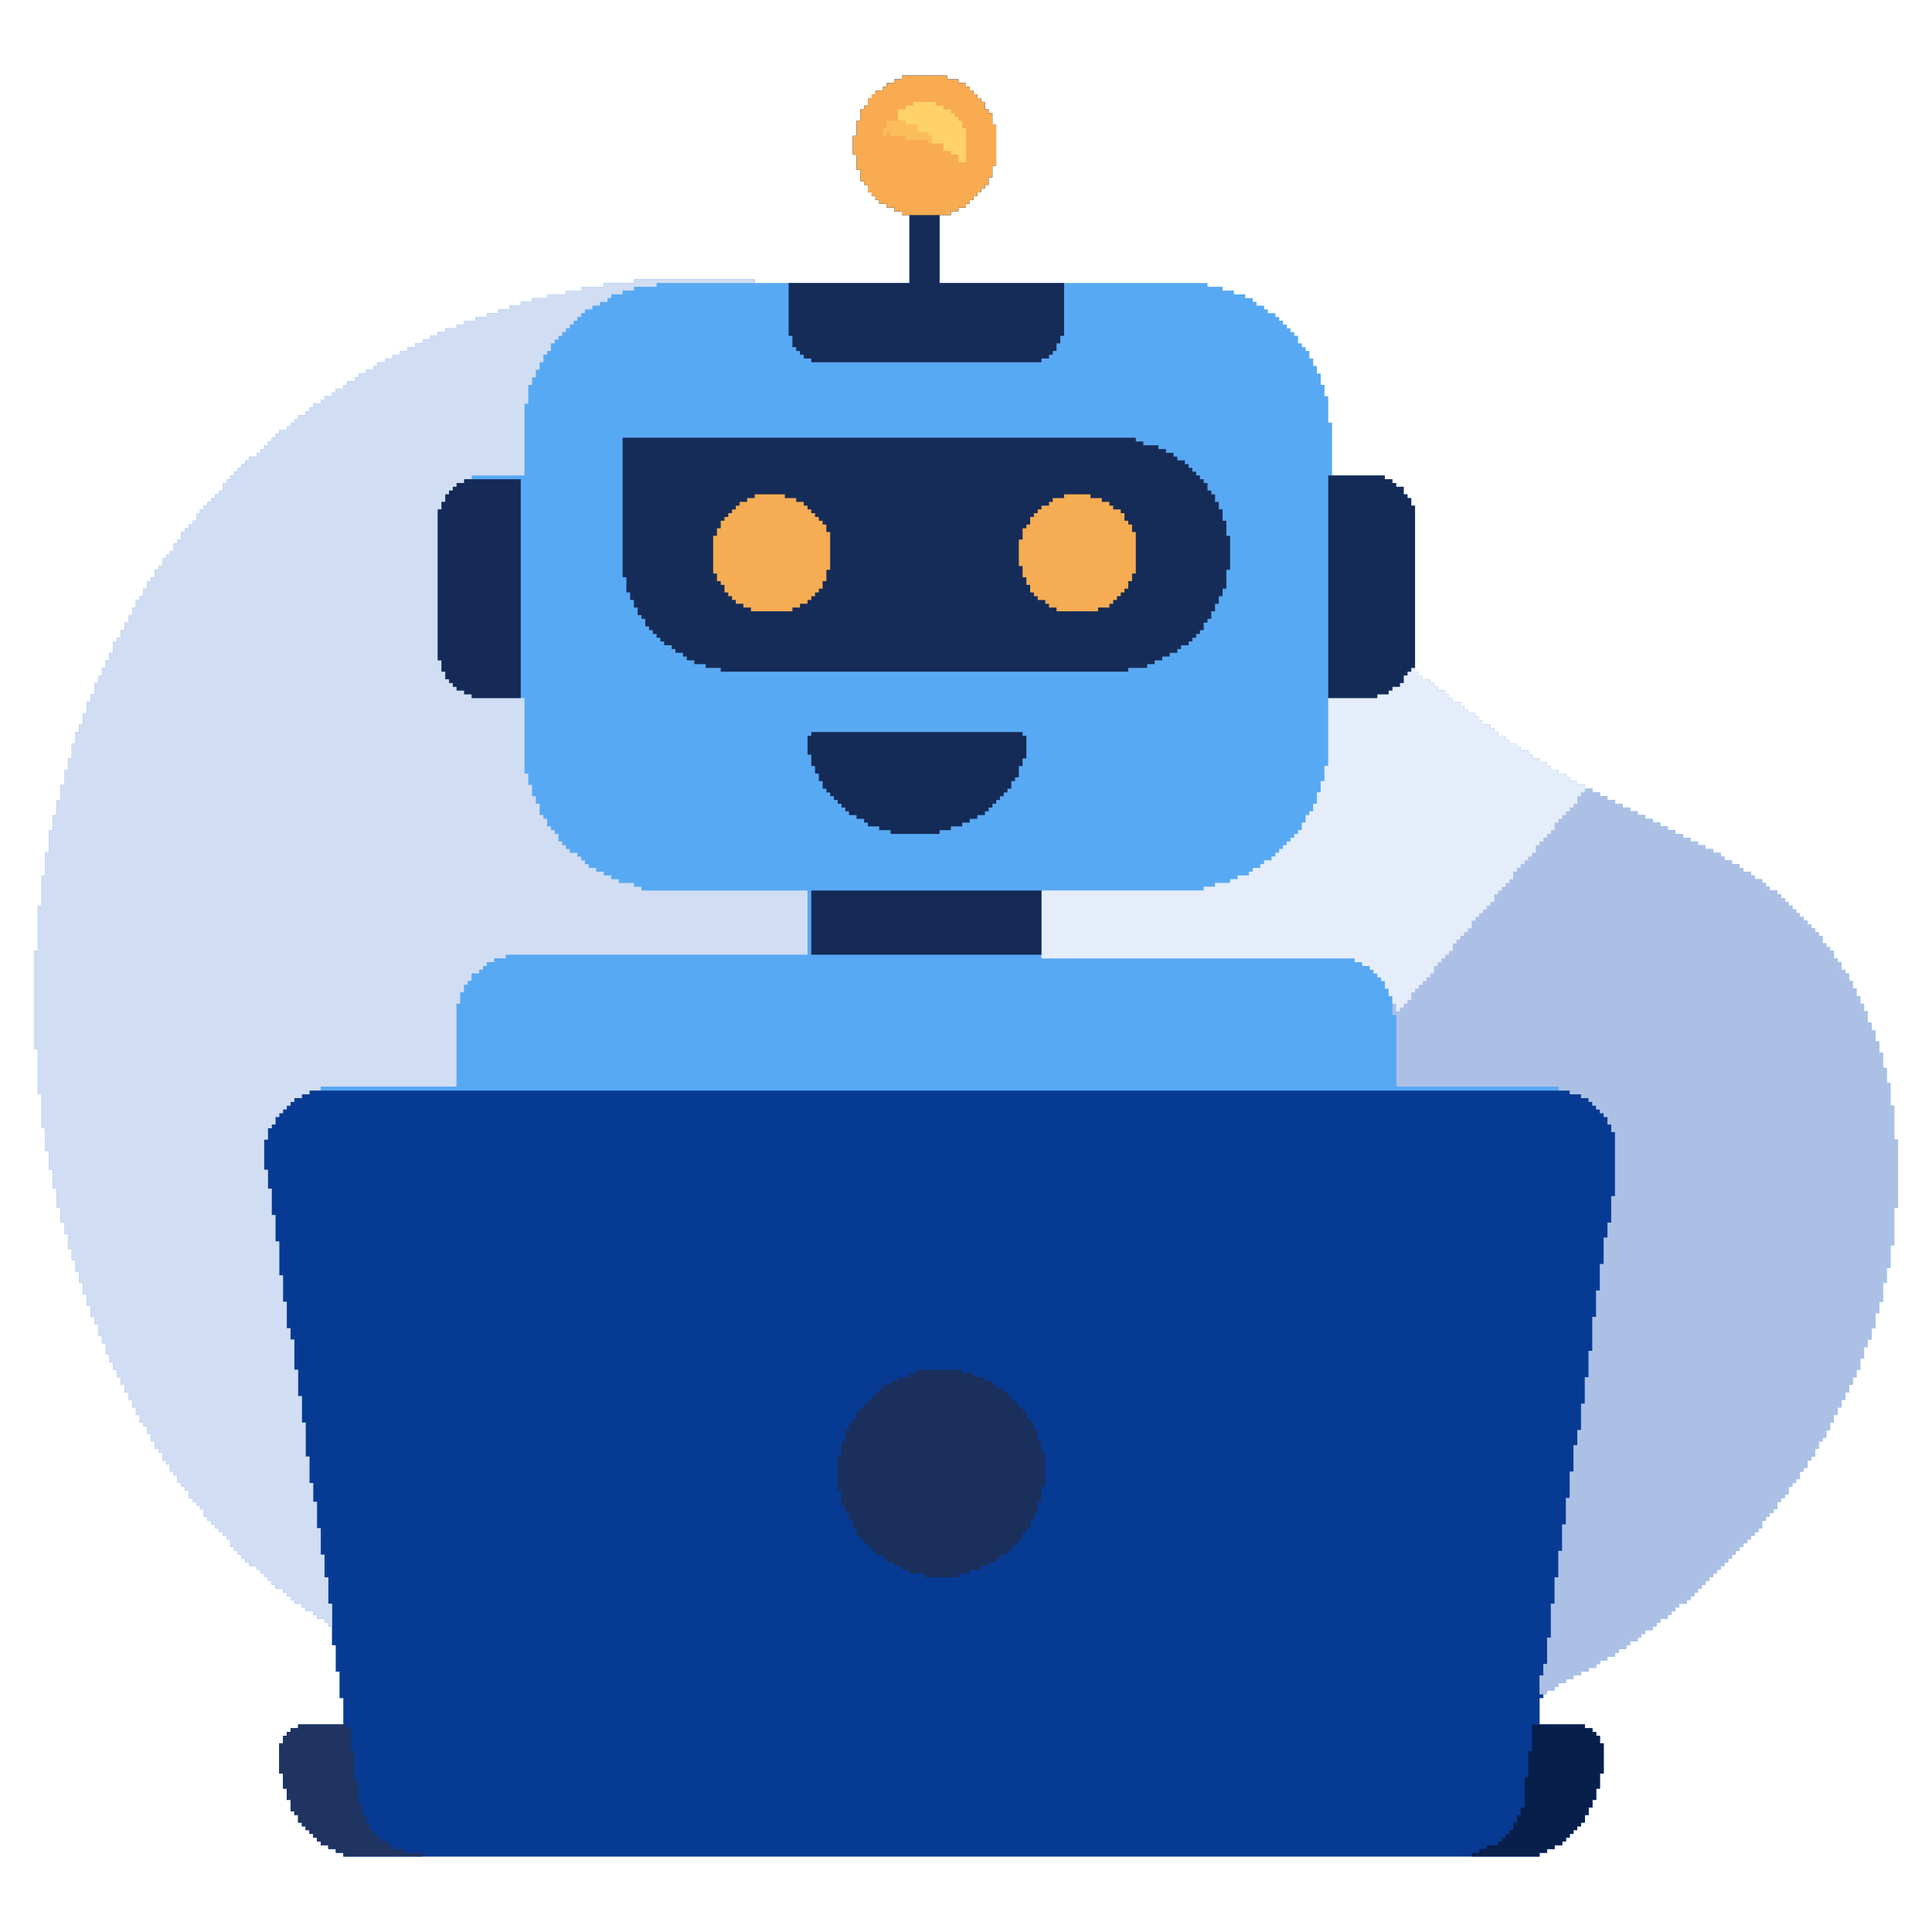
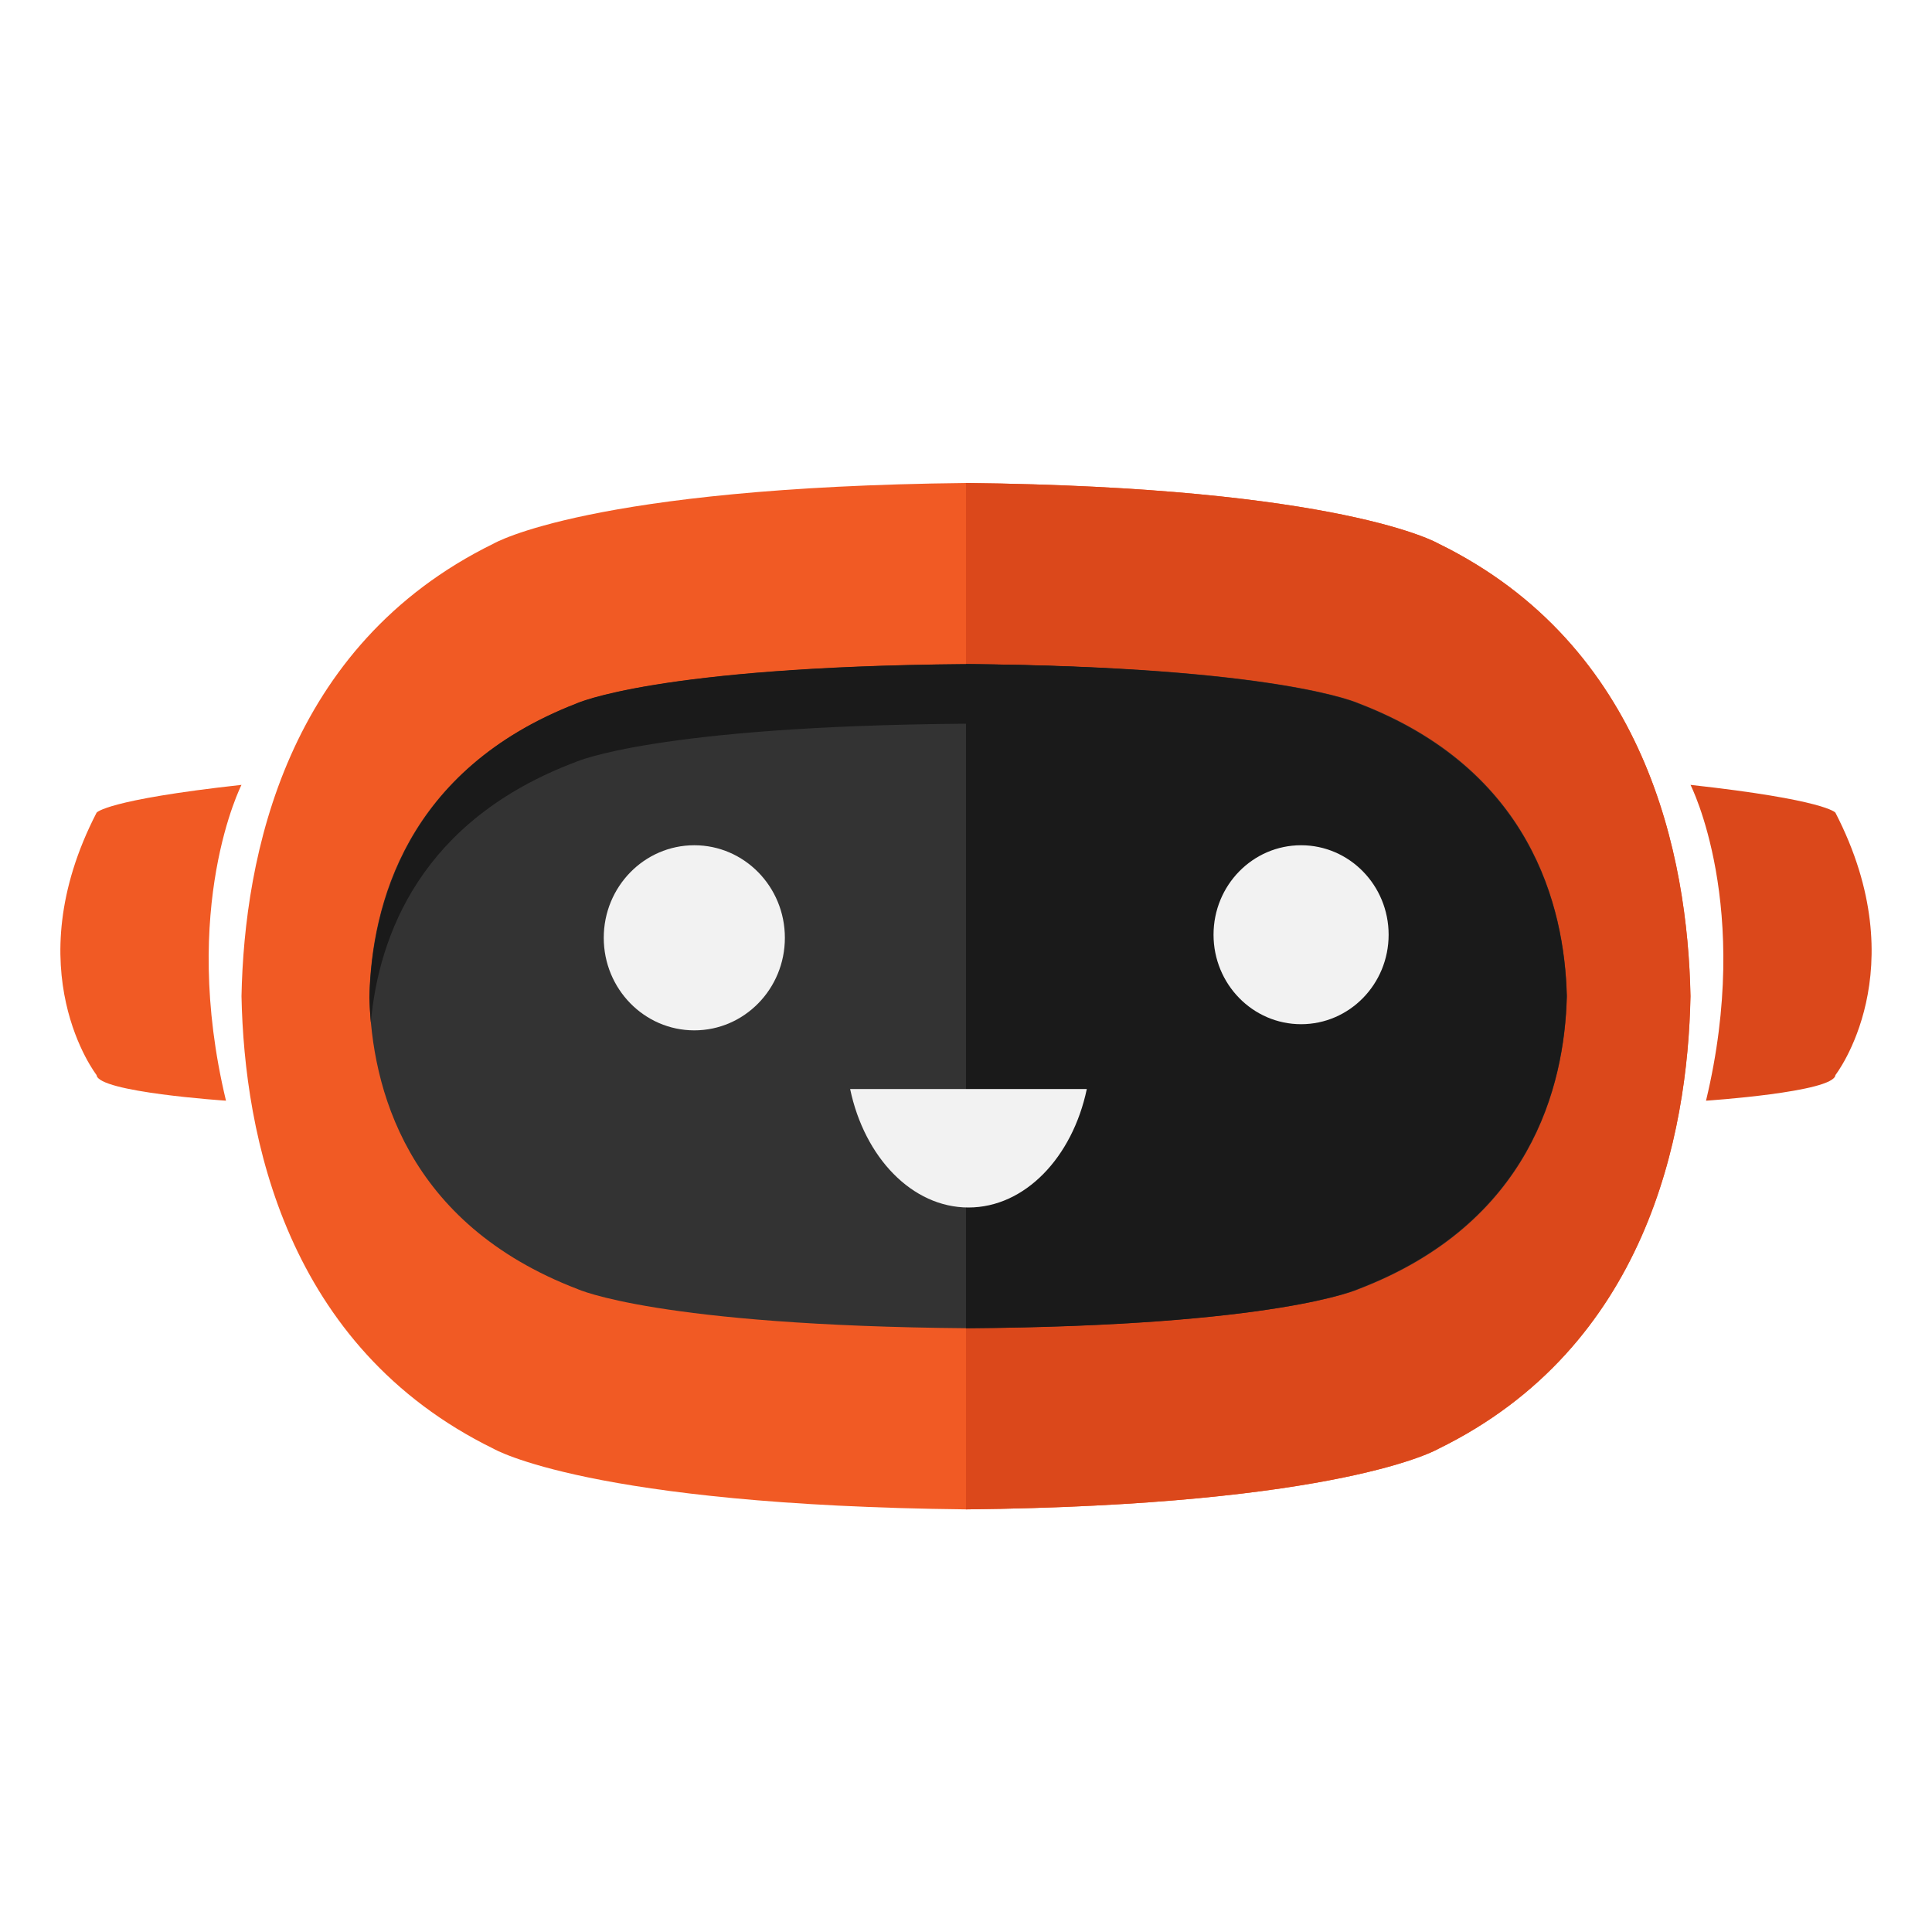
- <svg xmlns="http://www.w3.org/2000/svg" version="1.1" width="512" height="512">
-   <path d="M0,0 L12,0 L12,1 L15,1 L15,2 L17,2 L17,3 L18,3 L18,4 L19,4 L19,5 L20,5 L20,6 L21,6 L21,7 L22,7 L22,9 L23,9 L23,10 L24,10 L24,13 L25,13 L25,24 L24,24 L24,27 L23,27 L23,29 L22,29 L22,30 L21,30 L21,31 L20,31 L20,32 L19,32 L19,33 L18,33 L18,34 L17,34 L17,35 L15,35 L15,36 L13,36 L13,37 L10,37 L10,55 L81,55 L81,56 L85,56 L85,57 L88,57 L88,58 L91,58 L91,59 L93,59 L93,60 L94,60 L94,61 L96,61 L96,62 L97,62 L97,63 L99,63 L99,64 L100,64 L100,65 L101,65 L101,66 L102,66 L102,67 L103,67 L103,68 L104,68 L104,69 L105,69 L105,71 L106,71 L106,72 L107,72 L107,73 L108,73 L108,75 L109,75 L109,77 L110,77 L110,79 L111,79 L111,82 L112,82 L112,85 L113,85 L113,92 L114,92 L114,106 L128,106 L128,107 L130,107 L130,108 L131,108 L131,109 L133,109 L133,111 L134,111 L134,112 L135,112 L135,114 L136,114 L136,158 L137,158 L137,159 L138,159 L138,160 L140,160 L140,161 L141,161 L141,162 L142,162 L142,163 L144,163 L144,164 L145,164 L145,165 L146,165 L146,166 L148,166 L148,167 L149,167 L149,168 L150,168 L150,169 L152,169 L152,170 L153,170 L153,171 L154,171 L154,172 L156,172 L156,173 L157,173 L157,174 L158,174 L158,175 L160,175 L160,176 L161,176 L161,177 L163,177 L163,178 L164,178 L164,179 L166,179 L166,180 L167,180 L167,181 L169,181 L169,182 L171,182 L171,183 L172,183 L172,184 L174,184 L174,185 L176,185 L176,186 L177,186 L177,187 L179,187 L179,188 L181,188 L181,189 L183,189 L183,190 L185,190 L185,191 L187,191 L187,192 L189,192 L189,193 L191,193 L191,194 L193,194 L193,195 L195,195 L195,196 L197,196 L197,197 L199,197 L199,198 L201,198 L201,199 L203,199 L203,200 L205,200 L205,201 L207,201 L207,202 L209,202 L209,203 L211,203 L211,204 L213,204 L213,205 L215,205 L215,206 L217,206 L217,207 L218,207 L218,208 L220,208 L220,209 L222,209 L222,210 L223,210 L223,211 L225,211 L225,212 L226,212 L226,213 L228,213 L228,214 L229,214 L229,215 L230,215 L230,216 L232,216 L232,217 L233,217 L233,218 L234,218 L234,219 L235,219 L235,220 L236,220 L236,221 L237,221 L237,222 L238,222 L238,223 L239,223 L239,224 L240,224 L240,225 L241,225 L241,226 L242,226 L242,227 L243,227 L243,228 L244,228 L244,230 L245,230 L245,231 L246,231 L246,232 L247,232 L247,234 L248,234 L248,235 L249,235 L249,237 L250,237 L250,238 L251,238 L251,240 L252,240 L252,242 L253,242 L253,244 L254,244 L254,246 L255,246 L255,248 L256,248 L256,251 L257,251 L257,253 L258,253 L258,256 L259,256 L259,259 L260,259 L260,263 L261,263 L261,267 L262,267 L262,273 L263,273 L263,282 L264,282 L264,300 L263,300 L263,310 L262,310 L262,316 L261,316 L261,320 L260,320 L260,325 L259,325 L259,328 L258,328 L258,332 L257,332 L257,335 L256,335 L256,337 L255,337 L255,340 L254,340 L254,343 L253,343 L253,345 L252,345 L252,347 L251,347 L251,349 L250,349 L250,351 L249,351 L249,353 L248,353 L248,355 L247,355 L247,357 L246,357 L246,359 L245,359 L245,361 L244,361 L244,362 L243,362 L243,364 L242,364 L242,366 L241,366 L241,367 L240,367 L240,369 L239,369 L239,370 L238,370 L238,372 L237,372 L237,373 L236,373 L236,374 L235,374 L235,376 L234,376 L234,377 L233,377 L233,378 L232,378 L232,380 L231,380 L231,381 L230,381 L230,382 L229,382 L229,383 L228,383 L228,385 L227,385 L227,386 L226,386 L226,387 L225,387 L225,388 L224,388 L224,389 L223,389 L223,390 L222,390 L222,391 L221,391 L221,392 L220,392 L220,393 L219,393 L219,394 L218,394 L218,395 L217,395 L217,396 L216,396 L216,397 L215,397 L215,398 L214,398 L214,399 L213,399 L213,400 L212,400 L212,401 L211,401 L211,402 L210,402 L210,403 L209,403 L209,404 L208,404 L208,405 L206,405 L206,406 L205,406 L205,407 L204,407 L204,408 L203,408 L203,409 L201,409 L201,410 L200,410 L200,411 L199,411 L199,412 L197,412 L197,413 L196,413 L196,414 L195,414 L195,415 L193,415 L193,416 L192,416 L192,417 L190,417 L190,418 L189,418 L189,419 L187,419 L187,420 L185,420 L185,421 L184,421 L184,422 L182,422 L182,423 L180,423 L180,424 L178,424 L178,425 L176,425 L176,426 L174,426 L174,427 L173,427 L173,428 L171,428 L171,429 L170,429 L170,430 L169,430 L169,437 L181,437 L181,438 L183,438 L183,439 L184,439 L184,440 L185,440 L185,442 L186,442 L186,450 L185,450 L185,454 L184,454 L184,457 L183,457 L183,459 L182,459 L182,461 L181,461 L181,463 L180,463 L180,464 L179,464 L179,465 L178,465 L178,466 L177,466 L177,467 L176,467 L176,468 L175,468 L175,469 L173,469 L173,470 L171,470 L171,471 L169,471 L169,472 L-148,472 L-148,471 L-150,471 L-150,470 L-152,470 L-152,469 L-154,469 L-154,468 L-155,468 L-155,467 L-156,467 L-156,466 L-157,466 L-157,465 L-158,465 L-158,464 L-159,464 L-159,463 L-160,463 L-160,461 L-161,461 L-161,460 L-162,460 L-162,457 L-163,457 L-163,454 L-164,454 L-164,450 L-165,450 L-165,442 L-164,442 L-164,440 L-163,440 L-163,439 L-162,439 L-162,438 L-160,438 L-160,437 L-148,437 L-148,430 L-149,430 L-149,423 L-150,423 L-150,416 L-151,416 L-151,411 L-152,411 L-152,410 L-153,410 L-153,409 L-155,409 L-155,408 L-156,408 L-156,407 L-158,407 L-158,406 L-159,406 L-159,405 L-161,405 L-161,404 L-162,404 L-162,403 L-163,403 L-163,402 L-164,402 L-164,401 L-166,401 L-166,400 L-167,400 L-167,399 L-168,399 L-168,398 L-169,398 L-169,397 L-170,397 L-170,396 L-171,396 L-171,395 L-173,395 L-173,394 L-174,394 L-174,393 L-175,393 L-175,392 L-176,392 L-176,391 L-177,391 L-177,390 L-178,390 L-178,388 L-179,388 L-179,387 L-180,387 L-180,386 L-181,386 L-181,385 L-182,385 L-182,384 L-183,384 L-183,383 L-184,383 L-184,382 L-185,382 L-185,380 L-186,380 L-186,379 L-187,379 L-187,378 L-188,378 L-188,377 L-189,377 L-189,375 L-190,375 L-190,374 L-191,374 L-191,373 L-192,373 L-192,371 L-193,371 L-193,370 L-194,370 L-194,368 L-195,368 L-195,367 L-196,367 L-196,365 L-197,365 L-197,364 L-198,364 L-198,362 L-199,362 L-199,360 L-200,360 L-200,358 L-201,358 L-201,357 L-202,357 L-202,355 L-203,355 L-203,353 L-204,353 L-204,351 L-205,351 L-205,349 L-206,349 L-206,347 L-207,347 L-207,345 L-208,345 L-208,343 L-209,343 L-209,341 L-210,341 L-210,339 L-211,339 L-211,336 L-212,336 L-212,334 L-213,334 L-213,331 L-214,331 L-214,329 L-215,329 L-215,326 L-216,326 L-216,323 L-217,323 L-217,320 L-218,320 L-218,317 L-219,317 L-219,314 L-220,314 L-220,311 L-221,311 L-221,307 L-222,307 L-222,304 L-223,304 L-223,300 L-224,300 L-224,295 L-225,295 L-225,290 L-226,290 L-226,285 L-227,285 L-227,279 L-228,279 L-228,270 L-229,270 L-229,258 L-230,258 L-230,232 L-229,232 L-229,220 L-228,220 L-228,212 L-227,212 L-227,206 L-226,206 L-226,200 L-225,200 L-225,196 L-224,196 L-224,192 L-223,192 L-223,188 L-222,188 L-222,184 L-221,184 L-221,181 L-220,181 L-220,177 L-219,177 L-219,174 L-218,174 L-218,172 L-217,172 L-217,169 L-216,169 L-216,166 L-215,166 L-215,164 L-214,164 L-214,161 L-213,161 L-213,159 L-212,159 L-212,157 L-211,157 L-211,155 L-210,155 L-210,153 L-209,153 L-209,150 L-208,150 L-208,149 L-207,149 L-207,147 L-206,147 L-206,145 L-205,145 L-205,143 L-204,143 L-204,141 L-203,141 L-203,139 L-202,139 L-202,138 L-201,138 L-201,136 L-200,136 L-200,134 L-199,134 L-199,133 L-198,133 L-198,131 L-197,131 L-197,130 L-196,130 L-196,128 L-195,128 L-195,127 L-194,127 L-194,126 L-193,126 L-193,124 L-192,124 L-192,123 L-191,123 L-191,121 L-190,121 L-190,120 L-189,120 L-189,119 L-188,119 L-188,118 L-187,118 L-187,116 L-186,116 L-186,115 L-185,115 L-185,114 L-184,114 L-184,113 L-183,113 L-183,112 L-182,112 L-182,111 L-181,111 L-181,110 L-180,110 L-180,108 L-179,108 L-179,107 L-178,107 L-178,106 L-177,106 L-177,105 L-176,105 L-176,104 L-175,104 L-175,103 L-174,103 L-174,102 L-173,102 L-173,101 L-171,101 L-171,100 L-170,100 L-170,99 L-169,99 L-169,98 L-168,98 L-168,97 L-167,97 L-167,96 L-166,96 L-166,95 L-165,95 L-165,94 L-163,94 L-163,93 L-162,93 L-162,92 L-161,92 L-161,91 L-160,91 L-160,90 L-158,90 L-158,89 L-157,89 L-157,88 L-156,88 L-156,87 L-154,87 L-154,86 L-153,86 L-153,85 L-151,85 L-151,84 L-150,84 L-150,83 L-148,83 L-148,82 L-147,82 L-147,81 L-145,81 L-145,80 L-144,80 L-144,79 L-142,79 L-142,78 L-140,78 L-140,77 L-139,77 L-139,76 L-137,76 L-137,75 L-135,75 L-135,74 L-133,74 L-133,73 L-131,73 L-131,72 L-129,72 L-129,71 L-127,71 L-127,70 L-125,70 L-125,69 L-123,69 L-123,68 L-121,68 L-121,67 L-118,67 L-118,66 L-116,66 L-116,65 L-113,65 L-113,64 L-110,64 L-110,63 L-107,63 L-107,62 L-104,62 L-104,61 L-101,61 L-101,60 L-98,60 L-98,59 L-94,59 L-94,58 L-89,58 L-89,57 L-85,57 L-85,56 L-79,56 L-79,55 L-71,55 L-71,54 L-39,54 L-39,55 L2,55 L2,37 L0,37 L0,36 L-2,36 L-2,35 L-4,35 L-4,34 L-6,34 L-6,33 L-7,33 L-7,32 L-8,32 L-8,31 L-9,31 L-9,29 L-10,29 L-10,28 L-11,28 L-11,25 L-12,25 L-12,21 L-13,21 L-13,16 L-12,16 L-12,12 L-11,12 L-11,9 L-10,9 L-10,8 L-9,8 L-9,6 L-8,6 L-8,5 L-7,5 L-7,4 L-5,4 L-5,3 L-4,3 L-4,2 L-2,2 L-2,1 L0,1 Z " fill="#58A9F3" transform="translate(239,20)" />
-   <path d="M0,0 L334,0 L334,1 L337,1 L337,2 L339,2 L339,3 L340,3 L340,4 L341,4 L341,5 L342,5 L342,6 L343,6 L343,7 L344,7 L344,9 L345,9 L345,11 L346,11 L346,28 L345,28 L345,35 L344,35 L344,39 L343,39 L343,46 L342,46 L342,53 L341,53 L341,60 L340,60 L340,69 L339,69 L339,76 L338,76 L338,83 L337,83 L337,90 L336,90 L336,94 L335,94 L335,101 L334,101 L334,108 L333,108 L333,115 L332,115 L332,122 L331,122 L331,129 L330,129 L330,136 L329,136 L329,145 L328,145 L328,152 L327,152 L327,155 L326,155 L326,160 L327,160 L327,161 L326,161 L326,168 L338,168 L338,169 L340,169 L340,170 L341,170 L341,171 L342,171 L342,173 L343,173 L343,181 L342,181 L342,185 L341,185 L341,188 L340,188 L340,190 L339,190 L339,192 L338,192 L338,194 L337,194 L337,195 L336,195 L336,196 L335,196 L335,197 L334,197 L334,198 L333,198 L333,199 L332,199 L332,200 L330,200 L330,201 L328,201 L328,202 L326,202 L326,203 L9,203 L9,202 L7,202 L7,201 L5,201 L5,200 L3,200 L3,199 L2,199 L2,198 L1,198 L1,197 L0,197 L0,196 L-1,196 L-1,195 L-2,195 L-2,194 L-3,194 L-3,192 L-4,192 L-4,191 L-5,191 L-5,188 L-6,188 L-6,185 L-7,185 L-7,181 L-8,181 L-8,173 L-7,173 L-7,171 L-6,171 L-6,170 L-5,170 L-5,169 L-3,169 L-3,168 L9,168 L9,161 L8,161 L8,154 L7,154 L7,147 L6,147 L6,136 L5,136 L5,129 L4,129 L4,123 L3,123 L3,116 L2,116 L2,109 L1,109 L1,104 L0,104 L0,97 L-1,97 L-1,88 L-2,88 L-2,81 L-3,81 L-3,74 L-4,74 L-4,66 L-5,66 L-5,63 L-6,63 L-6,56 L-7,56 L-7,49 L-8,49 L-8,40 L-9,40 L-9,33 L-10,33 L-10,26 L-11,26 L-11,21 L-12,21 L-12,13 L-11,13 L-11,10 L-10,10 L-10,9 L-9,9 L-9,7 L-8,7 L-8,6 L-7,6 L-7,5 L-6,5 L-6,4 L-5,4 L-5,3 L-4,3 L-4,2 L-2,2 L-2,1 L0,1 Z " fill="#073B93" transform="translate(82,289)" />
-   <path d="M0,0 L32,0 L32,1 L6,1 L6,2 L0,2 L0,3 L-3,3 L-3,4 L-6,4 L-6,5 L-7,5 L-7,6 L-9,6 L-9,7 L-11,7 L-11,8 L-13,8 L-13,9 L-14,9 L-14,10 L-15,10 L-15,11 L-16,11 L-16,12 L-17,12 L-17,13 L-18,13 L-18,14 L-19,14 L-19,15 L-20,15 L-20,16 L-21,16 L-21,17 L-22,17 L-22,19 L-23,19 L-23,20 L-24,20 L-24,22 L-25,22 L-25,24 L-26,24 L-26,26 L-27,26 L-27,28 L-28,28 L-28,33 L-29,33 L-29,52 L-43,52 L-43,53 L-45,53 L-45,54 L-47,54 L-47,55 L-48,55 L-48,56 L-49,56 L-49,57 L-50,57 L-50,59 L-51,59 L-51,61 L-52,61 L-52,101 L-51,101 L-51,104 L-50,104 L-50,106 L-49,106 L-49,107 L-48,107 L-48,108 L-47,108 L-47,109 L-45,109 L-45,110 L-43,110 L-43,111 L-29,111 L-29,131 L-28,131 L-28,134 L-27,134 L-27,137 L-26,137 L-26,139 L-25,139 L-25,142 L-24,142 L-24,143 L-23,143 L-23,145 L-22,145 L-22,146 L-21,146 L-21,147 L-20,147 L-20,149 L-19,149 L-19,150 L-18,150 L-18,151 L-17,151 L-17,152 L-15,152 L-15,153 L-14,153 L-14,154 L-13,154 L-13,155 L-12,155 L-12,156 L-10,156 L-10,157 L-8,157 L-8,158 L-6,158 L-6,159 L-4,159 L-4,160 L0,160 L0,161 L2,161 L2,162 L46,162 L46,179 L-34,179 L-34,180 L-37,180 L-37,181 L-39,181 L-39,182 L-40,182 L-40,183 L-41,183 L-41,184 L-43,184 L-43,186 L-44,186 L-44,187 L-45,187 L-45,189 L-46,189 L-46,192 L-47,192 L-47,214 L-83,214 L-83,215 L-86,215 L-86,216 L-88,216 L-88,217 L-90,217 L-90,218 L-91,218 L-91,219 L-92,219 L-92,220 L-93,220 L-93,221 L-94,221 L-94,222 L-95,222 L-95,224 L-96,224 L-96,225 L-97,225 L-97,228 L-98,228 L-98,236 L-97,236 L-97,241 L-96,241 L-96,248 L-95,248 L-95,255 L-94,255 L-94,264 L-93,264 L-93,271 L-92,271 L-92,278 L-91,278 L-91,281 L-90,281 L-90,289 L-89,289 L-89,296 L-88,296 L-88,303 L-87,303 L-87,312 L-86,312 L-86,319 L-85,319 L-85,324 L-84,324 L-84,331 L-83,331 L-83,338 L-82,338 L-82,344 L-81,344 L-81,351 L-80,351 L-80,357 L-81,357 L-81,356 L-82,356 L-82,355 L-84,355 L-84,354 L-85,354 L-85,353 L-87,353 L-87,352 L-88,352 L-88,351 L-90,351 L-90,350 L-91,350 L-91,349 L-92,349 L-92,348 L-93,348 L-93,347 L-95,347 L-95,346 L-96,346 L-96,345 L-97,345 L-97,344 L-98,344 L-98,343 L-99,343 L-99,342 L-100,342 L-100,341 L-102,341 L-102,340 L-103,340 L-103,339 L-104,339 L-104,338 L-105,338 L-105,337 L-106,337 L-106,336 L-107,336 L-107,334 L-108,334 L-108,333 L-109,333 L-109,332 L-110,332 L-110,331 L-111,331 L-111,330 L-112,330 L-112,329 L-113,329 L-113,328 L-114,328 L-114,326 L-115,326 L-115,325 L-116,325 L-116,324 L-117,324 L-117,323 L-118,323 L-118,321 L-119,321 L-119,320 L-120,320 L-120,319 L-121,319 L-121,317 L-122,317 L-122,316 L-123,316 L-123,314 L-124,314 L-124,313 L-125,313 L-125,311 L-126,311 L-126,310 L-127,310 L-127,308 L-128,308 L-128,306 L-129,306 L-129,304 L-130,304 L-130,303 L-131,303 L-131,301 L-132,301 L-132,299 L-133,299 L-133,297 L-134,297 L-134,295 L-135,295 L-135,293 L-136,293 L-136,291 L-137,291 L-137,289 L-138,289 L-138,287 L-139,287 L-139,285 L-140,285 L-140,282 L-141,282 L-141,280 L-142,280 L-142,277 L-143,277 L-143,275 L-144,275 L-144,272 L-145,272 L-145,269 L-146,269 L-146,266 L-147,266 L-147,263 L-148,263 L-148,260 L-149,260 L-149,257 L-150,257 L-150,253 L-151,253 L-151,250 L-152,250 L-152,246 L-153,246 L-153,241 L-154,241 L-154,236 L-155,236 L-155,231 L-156,231 L-156,225 L-157,225 L-157,216 L-158,216 L-158,204 L-159,204 L-159,178 L-158,178 L-158,166 L-157,166 L-157,158 L-156,158 L-156,152 L-155,152 L-155,146 L-154,146 L-154,142 L-153,142 L-153,138 L-152,138 L-152,134 L-151,134 L-151,130 L-150,130 L-150,127 L-149,127 L-149,123 L-148,123 L-148,120 L-147,120 L-147,118 L-146,118 L-146,115 L-145,115 L-145,112 L-144,112 L-144,110 L-143,110 L-143,107 L-142,107 L-142,105 L-141,105 L-141,103 L-140,103 L-140,101 L-139,101 L-139,99 L-138,99 L-138,96 L-137,96 L-137,95 L-136,95 L-136,93 L-135,93 L-135,91 L-134,91 L-134,89 L-133,89 L-133,87 L-132,87 L-132,85 L-131,85 L-131,84 L-130,84 L-130,82 L-129,82 L-129,80 L-128,80 L-128,79 L-127,79 L-127,77 L-126,77 L-126,76 L-125,76 L-125,74 L-124,74 L-124,73 L-123,73 L-123,72 L-122,72 L-122,70 L-121,70 L-121,69 L-120,69 L-120,67 L-119,67 L-119,66 L-118,66 L-118,65 L-117,65 L-117,64 L-116,64 L-116,62 L-115,62 L-115,61 L-114,61 L-114,60 L-113,60 L-113,59 L-112,59 L-112,58 L-111,58 L-111,57 L-110,57 L-110,56 L-109,56 L-109,54 L-108,54 L-108,53 L-107,53 L-107,52 L-106,52 L-106,51 L-105,51 L-105,50 L-104,50 L-104,49 L-103,49 L-103,48 L-102,48 L-102,47 L-100,47 L-100,46 L-99,46 L-99,45 L-98,45 L-98,44 L-97,44 L-97,43 L-96,43 L-96,42 L-95,42 L-95,41 L-94,41 L-94,40 L-92,40 L-92,39 L-91,39 L-91,38 L-90,38 L-90,37 L-89,37 L-89,36 L-87,36 L-87,35 L-86,35 L-86,34 L-85,34 L-85,33 L-83,33 L-83,32 L-82,32 L-82,31 L-80,31 L-80,30 L-79,30 L-79,29 L-77,29 L-77,28 L-76,28 L-76,27 L-74,27 L-74,26 L-73,26 L-73,25 L-71,25 L-71,24 L-69,24 L-69,23 L-68,23 L-68,22 L-66,22 L-66,21 L-64,21 L-64,20 L-62,20 L-62,19 L-60,19 L-60,18 L-58,18 L-58,17 L-56,17 L-56,16 L-54,16 L-54,15 L-52,15 L-52,14 L-50,14 L-50,13 L-47,13 L-47,12 L-45,12 L-45,11 L-42,11 L-42,10 L-39,10 L-39,9 L-36,9 L-36,8 L-33,8 L-33,7 L-30,7 L-30,6 L-27,6 L-27,5 L-23,5 L-23,4 L-18,4 L-18,3 L-14,3 L-14,2 L-8,2 L-8,1 L0,1 Z " fill="#D1DDF3" transform="translate(168,74)" />
-   <path d="M0,0 L1,0 L1,1 L2,1 L2,2 L3,2 L3,3 L5,3 L5,4 L6,4 L6,5 L7,5 L7,6 L9,6 L9,7 L10,7 L10,8 L11,8 L11,9 L13,9 L13,10 L14,10 L14,11 L15,11 L15,12 L17,12 L17,13 L18,13 L18,14 L19,14 L19,15 L21,15 L21,16 L22,16 L22,17 L23,17 L23,18 L25,18 L25,19 L26,19 L26,20 L28,20 L28,21 L29,21 L29,22 L31,22 L31,23 L32,23 L32,24 L34,24 L34,25 L36,25 L36,26 L37,26 L37,27 L39,27 L39,28 L41,28 L41,29 L42,29 L42,30 L44,30 L44,31 L46,31 L46,32 L48,32 L48,33 L50,33 L50,34 L52,34 L52,35 L54,35 L54,36 L56,36 L56,37 L58,37 L58,38 L60,38 L60,39 L62,39 L62,40 L64,40 L64,41 L66,41 L66,42 L68,42 L68,43 L70,43 L70,44 L72,44 L72,45 L74,45 L74,46 L76,46 L76,47 L78,47 L78,48 L80,48 L80,49 L82,49 L82,50 L83,50 L83,51 L85,51 L85,52 L87,52 L87,53 L88,53 L88,54 L90,54 L90,55 L91,55 L91,56 L93,56 L93,57 L94,57 L94,58 L95,58 L95,59 L97,59 L97,60 L98,60 L98,61 L99,61 L99,62 L100,62 L100,63 L101,63 L101,64 L102,64 L102,65 L103,65 L103,66 L104,66 L104,67 L105,67 L105,68 L106,68 L106,69 L107,69 L107,70 L108,70 L108,71 L109,71 L109,73 L110,73 L110,74 L111,74 L111,75 L112,75 L112,77 L113,77 L113,78 L114,78 L114,80 L115,80 L115,81 L116,81 L116,83 L117,83 L117,85 L118,85 L118,87 L119,87 L119,89 L120,89 L120,91 L121,91 L121,94 L122,94 L122,96 L123,96 L123,99 L124,99 L124,102 L125,102 L125,106 L126,106 L126,110 L127,110 L127,116 L128,116 L128,125 L129,125 L129,143 L128,143 L128,153 L127,153 L127,159 L126,159 L126,163 L125,163 L125,168 L124,168 L124,171 L123,171 L123,175 L122,175 L122,178 L121,178 L121,180 L120,180 L120,183 L119,183 L119,186 L118,186 L118,188 L117,188 L117,190 L116,190 L116,192 L115,192 L115,194 L114,194 L114,196 L113,196 L113,198 L112,198 L112,200 L111,200 L111,202 L110,202 L110,204 L109,204 L109,205 L108,205 L108,207 L107,207 L107,209 L106,209 L106,210 L105,210 L105,212 L104,212 L104,213 L103,213 L103,215 L102,215 L102,216 L101,216 L101,217 L100,217 L100,219 L99,219 L99,220 L98,220 L98,221 L97,221 L97,223 L96,223 L96,224 L95,224 L95,225 L94,225 L94,226 L93,226 L93,228 L92,228 L92,229 L91,229 L91,230 L90,230 L90,231 L89,231 L89,232 L88,232 L88,233 L87,233 L87,234 L86,234 L86,235 L85,235 L85,236 L84,236 L84,237 L83,237 L83,238 L82,238 L82,239 L81,239 L81,240 L80,240 L80,241 L79,241 L79,242 L78,242 L78,243 L77,243 L77,244 L76,244 L76,245 L75,245 L75,246 L74,246 L74,247 L73,247 L73,248 L71,248 L71,249 L70,249 L70,250 L69,250 L69,251 L68,251 L68,252 L66,252 L66,253 L65,253 L65,254 L64,254 L64,255 L62,255 L62,256 L61,256 L61,257 L60,257 L60,258 L58,258 L58,259 L57,259 L57,260 L55,260 L55,261 L54,261 L54,262 L52,262 L52,263 L50,263 L50,264 L49,264 L49,265 L47,265 L47,266 L45,266 L45,267 L43,267 L43,268 L41,268 L41,269 L39,269 L39,270 L38,270 L38,271 L36,271 L36,272 L34,272 L34,267 L35,267 L35,264 L36,264 L36,257 L37,257 L37,248 L38,248 L38,241 L39,241 L39,234 L40,234 L40,227 L41,227 L41,220 L42,220 L42,213 L43,213 L43,206 L44,206 L44,202 L45,202 L45,195 L46,195 L46,188 L47,188 L47,181 L48,181 L48,172 L49,172 L49,165 L50,165 L50,158 L51,158 L51,151 L52,151 L52,147 L53,147 L53,140 L54,140 L54,123 L53,123 L53,121 L52,121 L52,119 L51,119 L51,118 L50,118 L50,117 L49,117 L49,116 L48,116 L48,115 L47,115 L47,114 L45,114 L45,113 L42,113 L42,112 L39,112 L39,111 L-4,111 L-4,92 L-5,92 L-5,87 L-6,87 L-6,85 L-7,85 L-7,83 L-8,83 L-8,82 L-9,82 L-9,81 L-10,81 L-10,80 L-11,80 L-11,79 L-13,79 L-13,78 L-15,78 L-15,77 L-98,77 L-98,59 L-55,59 L-55,58 L-52,58 L-52,57 L-48,57 L-48,56 L-46,56 L-46,55 L-43,55 L-43,54 L-42,54 L-42,53 L-40,53 L-40,52 L-39,52 L-39,51 L-37,51 L-37,50 L-36,50 L-36,49 L-35,49 L-35,48 L-34,48 L-34,47 L-33,47 L-33,46 L-32,46 L-32,45 L-31,45 L-31,44 L-30,44 L-30,43 L-29,43 L-29,41 L-28,41 L-28,39 L-27,39 L-27,38 L-26,38 L-26,36 L-25,36 L-25,33 L-24,33 L-24,30 L-23,30 L-23,26 L-22,26 L-22,8 L-9,8 L-9,7 L-6,7 L-6,6 L-5,6 L-5,5 L-3,5 L-3,4 L-2,4 L-2,2 L-1,2 L-1,1 L0,1 Z " fill="#ACC0E6" transform="translate(374,177)" />
-   <path d="M0,0 L136,0 L136,1 L138,1 L138,2 L142,2 L142,3 L144,3 L144,4 L146,4 L146,5 L147,5 L147,6 L149,6 L149,7 L150,7 L150,8 L151,8 L151,9 L152,9 L152,10 L153,10 L153,11 L154,11 L154,12 L155,12 L155,14 L156,14 L156,15 L157,15 L157,17 L158,17 L158,19 L159,19 L159,22 L160,22 L160,26 L161,26 L161,35 L160,35 L160,40 L159,40 L159,42 L158,42 L158,44 L157,44 L157,46 L156,46 L156,48 L155,48 L155,49 L154,49 L154,51 L153,51 L153,52 L152,52 L152,53 L151,53 L151,54 L150,54 L150,55 L148,55 L148,56 L147,56 L147,57 L145,57 L145,58 L143,58 L143,59 L141,59 L141,60 L139,60 L139,61 L134,61 L134,62 L26,62 L26,61 L22,61 L22,60 L19,60 L19,59 L17,59 L17,58 L16,58 L16,57 L14,57 L14,56 L13,56 L13,55 L11,55 L11,54 L10,54 L10,53 L9,53 L9,52 L8,52 L8,51 L7,51 L7,50 L6,50 L6,48 L5,48 L5,47 L4,47 L4,45 L3,45 L3,43 L2,43 L2,41 L1,41 L1,37 L0,37 Z " fill="#162C58" transform="translate(165,116)" />
-   <path d="M0,0 L228,0 L228,1 L230,1 L230,2 L232,2 L232,3 L233,3 L233,4 L234,4 L234,5 L235,5 L235,6 L236,6 L236,8 L237,8 L237,10 L238,10 L238,15 L239,15 L239,34 L282,34 L282,35 L-46,35 L-46,34 L-10,34 L-10,12 L-9,12 L-9,9 L-8,9 L-8,7 L-7,7 L-7,6 L-6,6 L-6,4 L-4,4 L-4,3 L-3,3 L-3,2 L-2,2 L-2,1 L0,1 Z " fill="#57A8F3" transform="translate(131,254)" />
-   <path d="M0,0 L1,0 L1,1 L2,1 L2,2 L3,2 L3,3 L5,3 L5,4 L6,4 L6,5 L7,5 L7,6 L9,6 L9,7 L10,7 L10,8 L11,8 L11,9 L13,9 L13,10 L14,10 L14,11 L15,11 L15,12 L17,12 L17,13 L18,13 L18,14 L19,14 L19,15 L21,15 L21,16 L22,16 L22,17 L23,17 L23,18 L25,18 L25,19 L26,19 L26,20 L28,20 L28,21 L29,21 L29,22 L31,22 L31,23 L32,23 L32,24 L34,24 L34,25 L36,25 L36,26 L37,26 L37,27 L39,27 L39,28 L41,28 L41,29 L42,29 L42,30 L44,30 L44,31 L46,31 L46,33 L45,33 L45,34 L44,34 L44,36 L43,36 L43,37 L42,37 L42,38 L41,38 L41,39 L40,39 L40,40 L39,40 L39,41 L38,41 L38,43 L37,43 L37,44 L36,44 L36,45 L35,45 L35,46 L34,46 L34,47 L33,47 L33,49 L32,49 L32,50 L31,50 L31,51 L30,51 L30,52 L29,52 L29,53 L28,53 L28,54 L27,54 L27,56 L26,56 L26,57 L25,57 L25,58 L24,58 L24,59 L23,59 L23,60 L22,60 L22,62 L21,62 L21,63 L20,63 L20,64 L19,64 L19,65 L18,65 L18,66 L17,66 L17,67 L16,67 L16,69 L15,69 L15,70 L14,70 L14,71 L13,71 L13,72 L12,72 L12,73 L11,73 L11,75 L10,75 L10,76 L9,76 L9,77 L8,77 L8,78 L7,78 L7,79 L6,79 L6,81 L5,81 L5,82 L4,82 L4,83 L3,83 L3,84 L2,84 L2,85 L1,85 L1,86 L0,86 L0,88 L-1,88 L-1,89 L-2,89 L-2,90 L-3,90 L-3,91 L-4,91 L-4,89 L-5,89 L-5,87 L-6,87 L-6,85 L-7,85 L-7,83 L-8,83 L-8,82 L-9,82 L-9,81 L-10,81 L-10,80 L-11,80 L-11,79 L-13,79 L-13,78 L-15,78 L-15,77 L-98,77 L-98,59 L-55,59 L-55,58 L-52,58 L-52,57 L-48,57 L-48,56 L-46,56 L-46,55 L-43,55 L-43,54 L-42,54 L-42,53 L-40,53 L-40,52 L-39,52 L-39,51 L-37,51 L-37,50 L-36,50 L-36,49 L-35,49 L-35,48 L-34,48 L-34,47 L-33,47 L-33,46 L-32,46 L-32,45 L-31,45 L-31,44 L-30,44 L-30,43 L-29,43 L-29,41 L-28,41 L-28,39 L-27,39 L-27,38 L-26,38 L-26,36 L-25,36 L-25,33 L-24,33 L-24,30 L-23,30 L-23,26 L-22,26 L-22,8 L-9,8 L-9,7 L-6,7 L-6,6 L-5,6 L-5,5 L-3,5 L-3,4 L-2,4 L-2,2 L-1,2 L-1,1 L0,1 Z " fill="#E5EDFA" transform="translate(374,177)" />
-   <path d="M0,0 L12,0 L12,1 L15,1 L15,2 L17,2 L17,3 L18,3 L18,4 L19,4 L19,5 L20,5 L20,6 L21,6 L21,7 L22,7 L22,9 L23,9 L23,10 L24,10 L24,13 L25,13 L25,24 L24,24 L24,27 L23,27 L23,29 L22,29 L22,30 L21,30 L21,31 L20,31 L20,32 L19,32 L19,33 L18,33 L18,34 L17,34 L17,35 L15,35 L15,36 L13,36 L13,37 L10,37 L10,55 L43,55 L43,69 L42,69 L42,71 L41,71 L41,73 L40,73 L40,74 L39,74 L39,75 L37,75 L37,76 L-24,76 L-24,75 L-26,75 L-26,74 L-27,74 L-27,73 L-28,73 L-28,72 L-29,72 L-29,69 L-30,69 L-30,55 L2,55 L2,37 L0,37 L0,36 L-2,36 L-2,35 L-4,35 L-4,34 L-6,34 L-6,33 L-7,33 L-7,32 L-8,32 L-8,31 L-9,31 L-9,29 L-10,29 L-10,28 L-11,28 L-11,25 L-12,25 L-12,21 L-13,21 L-13,16 L-12,16 L-12,12 L-11,12 L-11,9 L-10,9 L-10,8 L-9,8 L-9,6 L-8,6 L-8,5 L-7,5 L-7,4 L-5,4 L-5,3 L-4,3 L-4,2 L-2,2 L-2,1 L0,1 Z " fill="#152B58" transform="translate(239,20)" />
-   <path d="M0,0 L12,0 L12,1 L15,1 L15,2 L18,2 L18,3 L20,3 L20,4 L21,4 L21,5 L23,5 L23,6 L24,6 L24,7 L25,7 L25,8 L26,8 L26,9 L27,9 L27,10 L28,10 L28,11 L29,11 L29,13 L30,13 L30,14 L31,14 L31,16 L32,16 L32,19 L33,19 L33,22 L34,22 L34,31 L33,31 L33,35 L32,35 L32,38 L31,38 L31,40 L30,40 L30,42 L29,42 L29,43 L28,43 L28,45 L27,45 L27,46 L26,46 L26,47 L25,47 L25,48 L24,48 L24,49 L22,49 L22,50 L21,50 L21,51 L19,51 L19,52 L17,52 L17,53 L14,53 L14,54 L11,54 L11,55 L2,55 L2,54 L-2,54 L-2,53 L-4,53 L-4,52 L-6,52 L-6,51 L-8,51 L-8,50 L-9,50 L-9,49 L-11,49 L-11,48 L-12,48 L-12,47 L-13,47 L-13,46 L-14,46 L-14,45 L-15,45 L-15,44 L-16,44 L-16,42 L-17,42 L-17,40 L-18,40 L-18,38 L-19,38 L-19,36 L-20,36 L-20,32 L-21,32 L-21,23 L-20,23 L-20,19 L-19,19 L-19,16 L-18,16 L-18,14 L-17,14 L-17,13 L-16,13 L-16,11 L-15,11 L-15,10 L-14,10 L-14,9 L-13,9 L-13,8 L-12,8 L-12,7 L-11,7 L-11,6 L-10,6 L-10,5 L-9,5 L-9,4 L-7,4 L-7,3 L-5,3 L-5,2 L-2,2 L-2,1 L0,1 Z " fill="#1A2F5B" transform="translate(243,363)" />
-   <path d="M0,0 L15,0 L15,1 L17,1 L17,2 L18,2 L18,3 L20,3 L20,5 L21,5 L21,6 L22,6 L22,8 L23,8 L23,51 L22,51 L22,52 L21,52 L21,53 L20,53 L20,55 L19,55 L19,56 L17,56 L17,57 L16,57 L16,58 L13,58 L13,59 L0,59 Z " fill="#152B57" transform="translate(352,126)" />
-   <path d="M0,0 L56,0 L56,1 L57,1 L57,7 L56,7 L56,9 L55,9 L55,12 L54,12 L54,13 L53,13 L53,15 L52,15 L52,16 L51,16 L51,17 L50,17 L50,18 L49,18 L49,19 L48,19 L48,20 L47,20 L47,21 L46,21 L46,22 L44,22 L44,23 L42,23 L42,24 L40,24 L40,25 L37,25 L37,26 L34,26 L34,27 L21,27 L21,26 L18,26 L18,25 L15,25 L15,24 L14,24 L14,23 L12,23 L12,22 L10,22 L10,21 L9,21 L9,20 L8,20 L8,19 L7,19 L7,18 L6,18 L6,17 L5,17 L5,16 L4,16 L4,15 L3,15 L3,13 L2,13 L2,11 L1,11 L1,9 L0,9 L0,6 L-1,6 L-1,1 L0,1 Z " fill="#142A57" transform="translate(215,194)" />
-   <path d="M0,0 L15,0 L15,58 L2,58 L2,57 L0,57 L0,56 L-2,56 L-2,55 L-3,55 L-3,54 L-4,54 L-4,53 L-5,53 L-5,51 L-6,51 L-6,48 L-7,48 L-7,8 L-6,8 L-6,6 L-5,6 L-5,4 L-4,4 L-4,3 L-3,3 L-3,2 L-2,2 L-2,1 L0,1 Z " fill="#152A56" transform="translate(123,127)" />
-   <path d="M0,0 L12,0 L12,1 L15,1 L15,2 L17,2 L17,3 L18,3 L18,4 L19,4 L19,5 L20,5 L20,6 L21,6 L21,7 L22,7 L22,9 L23,9 L23,10 L24,10 L24,13 L25,13 L25,24 L24,24 L24,27 L23,27 L23,29 L22,29 L22,30 L21,30 L21,31 L20,31 L20,32 L19,32 L19,33 L18,33 L18,34 L17,34 L17,35 L15,35 L15,36 L13,36 L13,37 L0,37 L0,36 L-2,36 L-2,35 L-4,35 L-4,34 L-6,34 L-6,33 L-7,33 L-7,32 L-8,32 L-8,31 L-9,31 L-9,29 L-10,29 L-10,28 L-11,28 L-11,25 L-12,25 L-12,21 L-13,21 L-13,16 L-12,16 L-12,12 L-11,12 L-11,9 L-10,9 L-10,8 L-9,8 L-9,6 L-8,6 L-8,5 L-7,5 L-7,4 L-5,4 L-5,3 L-4,3 L-4,2 L-2,2 L-2,1 L0,1 Z " fill="#F8AB50" transform="translate(239,20)" />
-   <path d="M0,0 L61,0 L61,17 L0,17 Z " fill="#142955" transform="translate(215,236)" />
-   <path d="M0,0 L8,0 L8,1 L11,1 L11,2 L13,2 L13,3 L14,3 L14,4 L15,4 L15,5 L16,5 L16,6 L17,6 L17,7 L18,7 L18,8 L19,8 L19,10 L20,10 L20,20 L19,20 L19,23 L18,23 L18,25 L17,25 L17,26 L16,26 L16,27 L15,27 L15,28 L14,28 L14,29 L12,29 L12,30 L10,30 L10,31 L-1,31 L-1,30 L-3,30 L-3,29 L-5,29 L-5,28 L-6,28 L-6,27 L-7,27 L-7,26 L-8,26 L-8,24 L-9,24 L-9,23 L-10,23 L-10,21 L-11,21 L-11,11 L-10,11 L-10,9 L-9,9 L-9,7 L-8,7 L-8,6 L-7,6 L-7,5 L-6,5 L-6,4 L-5,4 L-5,3 L-4,3 L-4,2 L-2,2 L-2,1 L0,1 Z " fill="#F5AC52" transform="translate(200,131)" />
-   <path d="M0,0 L7,0 L7,1 L10,1 L10,2 L12,2 L12,3 L13,3 L13,4 L15,4 L15,5 L16,5 L16,7 L17,7 L17,8 L18,8 L18,10 L19,10 L19,21 L18,21 L18,23 L17,23 L17,25 L16,25 L16,26 L15,26 L15,27 L14,27 L14,28 L13,28 L13,29 L12,29 L12,30 L9,30 L9,31 L-2,31 L-2,30 L-4,30 L-4,29 L-5,29 L-5,28 L-7,28 L-7,27 L-8,27 L-8,26 L-9,26 L-9,24 L-10,24 L-10,22 L-11,22 L-11,19 L-12,19 L-12,12 L-11,12 L-11,9 L-10,9 L-10,8 L-9,8 L-9,6 L-8,6 L-8,5 L-7,5 L-7,4 L-6,4 L-6,3 L-4,3 L-4,2 L-3,2 L-3,1 L0,1 Z " fill="#F5AC52" transform="translate(282,131)" />
-   <path d="M0,0 L13,0 L13,1 L14,1 L14,7 L15,7 L15,15 L16,15 L16,21 L17,21 L17,24 L18,24 L18,26 L19,26 L19,28 L20,28 L20,29 L21,29 L21,30 L22,30 L22,31 L24,31 L24,32 L25,32 L25,33 L28,33 L28,34 L33,34 L33,35 L12,35 L12,34 L10,34 L10,33 L8,33 L8,32 L6,32 L6,31 L5,31 L5,30 L4,30 L4,29 L3,29 L3,28 L2,28 L2,27 L1,27 L1,26 L0,26 L0,24 L-1,24 L-1,23 L-2,23 L-2,20 L-3,20 L-3,17 L-4,17 L-4,13 L-5,13 L-5,5 L-4,5 L-4,3 L-3,3 L-3,2 L-2,2 L-2,1 L0,1 Z " fill="#1F3460" transform="translate(79,457)" />
-   <path d="M0,0 L14,0 L14,1 L16,1 L16,2 L17,2 L17,3 L18,3 L18,5 L19,5 L19,13 L18,13 L18,17 L17,17 L17,20 L16,20 L16,22 L15,22 L15,24 L14,24 L14,26 L13,26 L13,27 L12,27 L12,28 L11,28 L11,29 L10,29 L10,30 L9,30 L9,31 L8,31 L8,32 L6,32 L6,33 L4,33 L4,34 L2,34 L2,35 L-16,35 L-16,34 L-14,34 L-14,33 L-12,33 L-12,32 L-9,32 L-9,31 L-8,31 L-8,30 L-7,30 L-7,29 L-6,29 L-6,28 L-5,28 L-5,26 L-4,26 L-4,24 L-3,24 L-3,22 L-2,22 L-2,14 L-1,14 L-1,7 L0,7 Z " fill="#081F4C" transform="translate(406,457)" />
-   <path d="M0,0 L6,0 L6,1 L8,1 L8,2 L10,2 L10,3 L11,3 L11,4 L12,4 L12,5 L13,5 L13,7 L14,7 L14,16 L12,16 L12,14 L10,14 L10,13 L8,13 L8,11 L5,11 L5,9 L4,9 L4,8 L1,8 L1,6 L-2,6 L-2,5 L-4,5 L-4,2 L-2,2 L-2,1 L0,1 Z " fill="#FED269" transform="translate(242,27)" />
-   <path d="M0,0 L5,0 L5,1 L8,1 L8,3 L11,3 L11,4 L12,4 L12,6 L11,6 L11,5 L5,5 L5,4 L1,4 L1,3 L0,3 L0,4 L-1,4 L-1,2 L0,2 Z " fill="#FBBD5B" transform="translate(235,32)" />
+ <svg xmlns="http://www.w3.org/2000/svg" version="1.1" viewBox="0 0 32 32">
+   <path d="m16.002 8c-6.231 0.067-7.827 1.004-7.827 1.004-3.442 1.687-4.129 5.184-4.175 7.496 0.046 2.312 0.733 5.81 4.175 7.496 0 0 1.597 0.937 7.827 1.004 6.231-0.067 7.824-1.004 7.824-1.004 3.442-1.686 4.128-5.184 4.173-7.496-0.045-2.312-0.731-5.81-4.173-7.496 0 0-1.594-0.937-7.824-1.004z" fill="#f15a24" stroke-width=".132" />
+   <path d="m23.826 9.004s-1.594-0.937-7.826-1.004v17c6.232-0.067 7.826-1.004 7.826-1.004 3.443-1.686 4.129-5.184 4.174-7.496-0.045-2.312-0.731-5.81-4.174-7.496z" fill="#db481b" stroke-width=".132" />
+   <path d="m4 13s-1.028 2.015-0.257 5.231c0 0-2.121-0.141-2.143-0.424 0 0-1.35-1.732 0-4.347 0 0 0.15-0.212 2.4-0.46z" fill="#f15a24" stroke-width=".157" />
+   <path d="m28 13s1.029 2.015 0.257 5.231c0 0 2.121-0.141 2.143-0.424 0 0 1.35-1.732 0-4.347 0 0-0.15-0.212-2.4-0.46z" fill="#db481b" stroke-width=".157" />
+   <path d="m6.119 16.5-3.98e-4 0.014c0.038 1.492 0.606 3.75 3.45 4.838 0 0 1.319 0.605 6.468 0.648 5.149-0.043 6.466-0.648 6.466-0.648 2.844-1.089 3.411-3.346 3.449-4.838l-3.84e-4 -0.014 3.84e-4 -0.014c-0.038-1.492-0.604-3.75-3.449-4.838 0 0-1.317-0.605-6.466-0.648-5.149 0.043-6.468 0.648-6.468 0.648-2.844 1.089-3.412 3.346-3.45 4.838 0 0.005 2.56e-4 0.009 3.965e-4 0.014z" clip-rule="evenodd" fill="#333" fill-rule="evenodd" stroke-width=".129" />
+   <path d="m9.543 12.618s1.31-0.589 6.42-0.631c5.11 0.042 6.418 0.631 6.418 0.631 2.578 0.968 3.271 2.884 3.4 4.316a6.838 6.687 0 0 0 0.023-0.408c-0.037-1.503-0.6-3.777-3.423-4.873 0 0-1.307-0.609-6.418-0.653-5.11 0.044-6.42 0.653-6.42 0.653-2.823 1.097-3.387 3.37-3.424 4.873 0.003 0.131 0.011 0.267 0.023 0.408 0.13-1.432 0.824-3.348 3.401-4.316z" fill="#1a1a1a" stroke-width=".129" />
+   <path d="m22.49 11.65s-1.322-0.606-6.488-0.65h-0.002v11h0.002c5.167-0.034 6.488-0.65 6.488-0.65 2.854-1.091 3.423-3.354 3.461-4.85-0.038-1.496-0.606-3.759-3.461-4.85z" fill="#1a1a1a" stroke-width=".129" />
+   <g fill="#f2f2f2">
+     <path d="m14.081 18.038c0.237 1.131 1.025 1.962 1.96 1.962s1.722-0.831 1.96-1.962z" stroke-width=".147" />
+     <path d="m23 15.482c0 0.819-0.649 1.482-1.45 1.482-0.801 0-1.45-0.664-1.45-1.482 0-0.819 0.649-1.482 1.45-1.482 0.801 0 1.45 0.664 1.45 1.482z" stroke-width=".126" />
+     <path d="m13 15.533c0 0.847-0.672 1.533-1.5 1.533-0.828 0-1.5-0.686-1.5-1.533 0-0.847 0.672-1.533 1.5-1.533 0.828 0 1.5 0.686 1.5 1.533z" stroke-width=".13" />
+   </g>
</svg>
